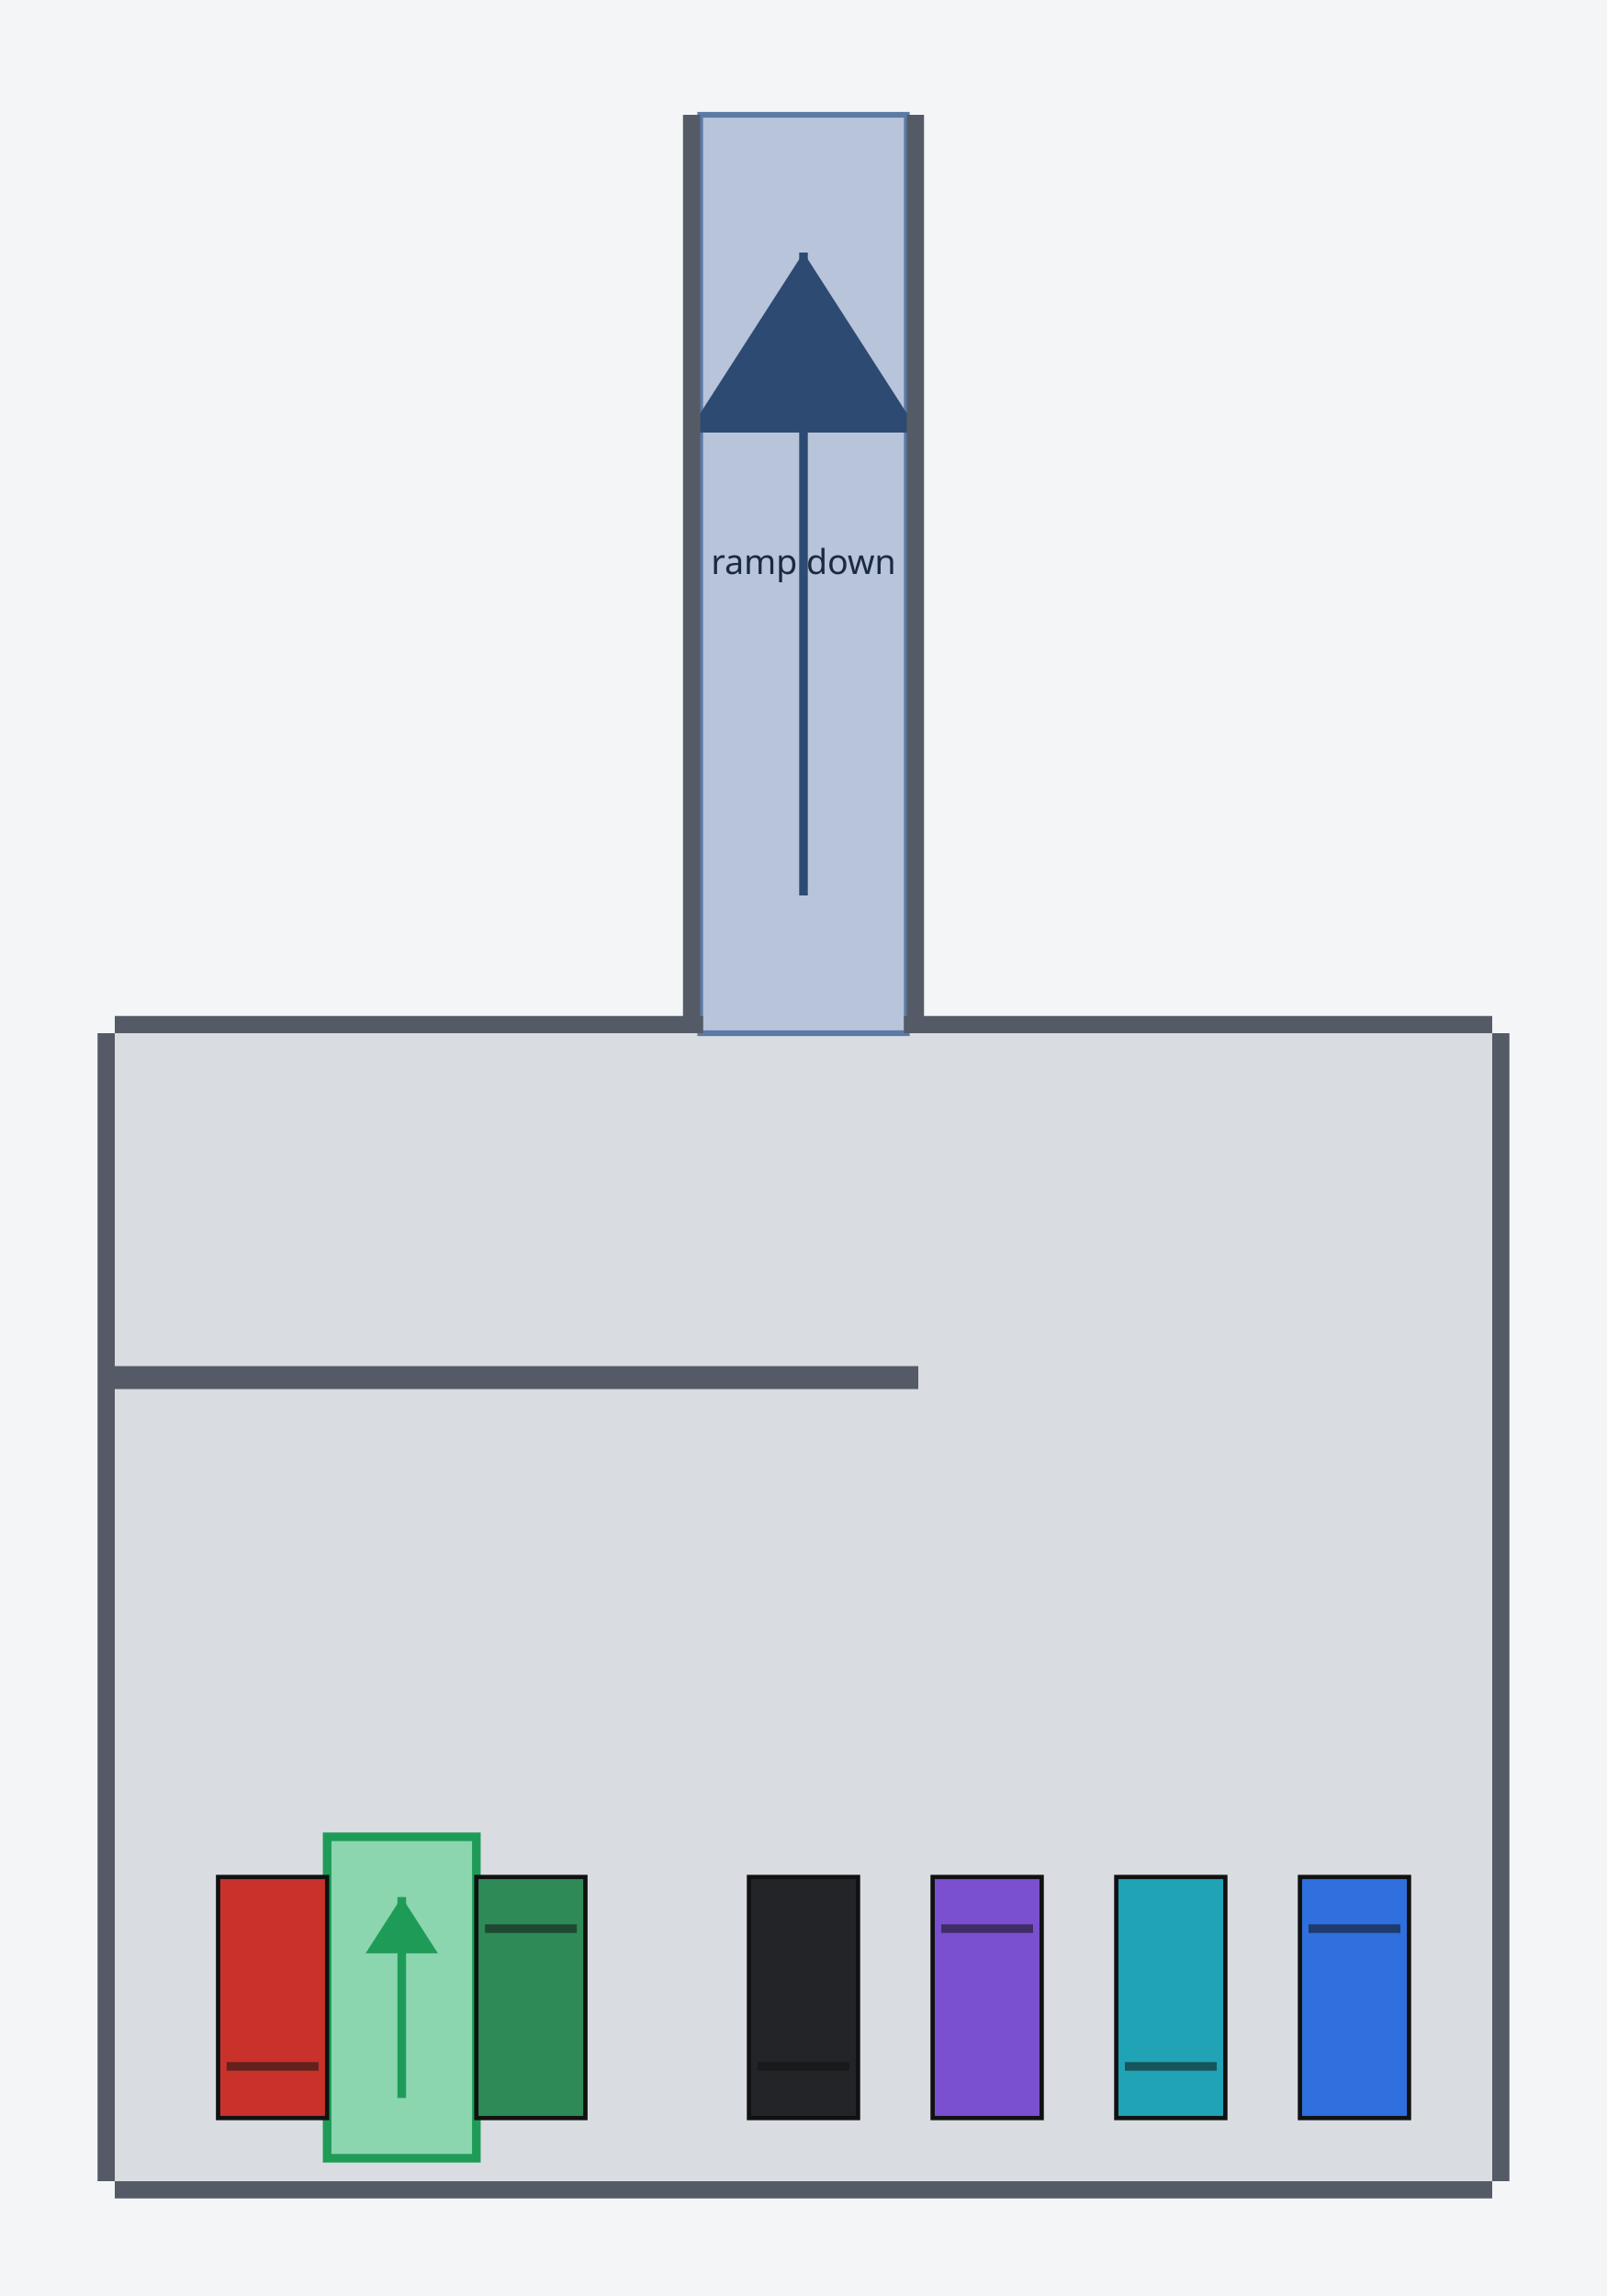
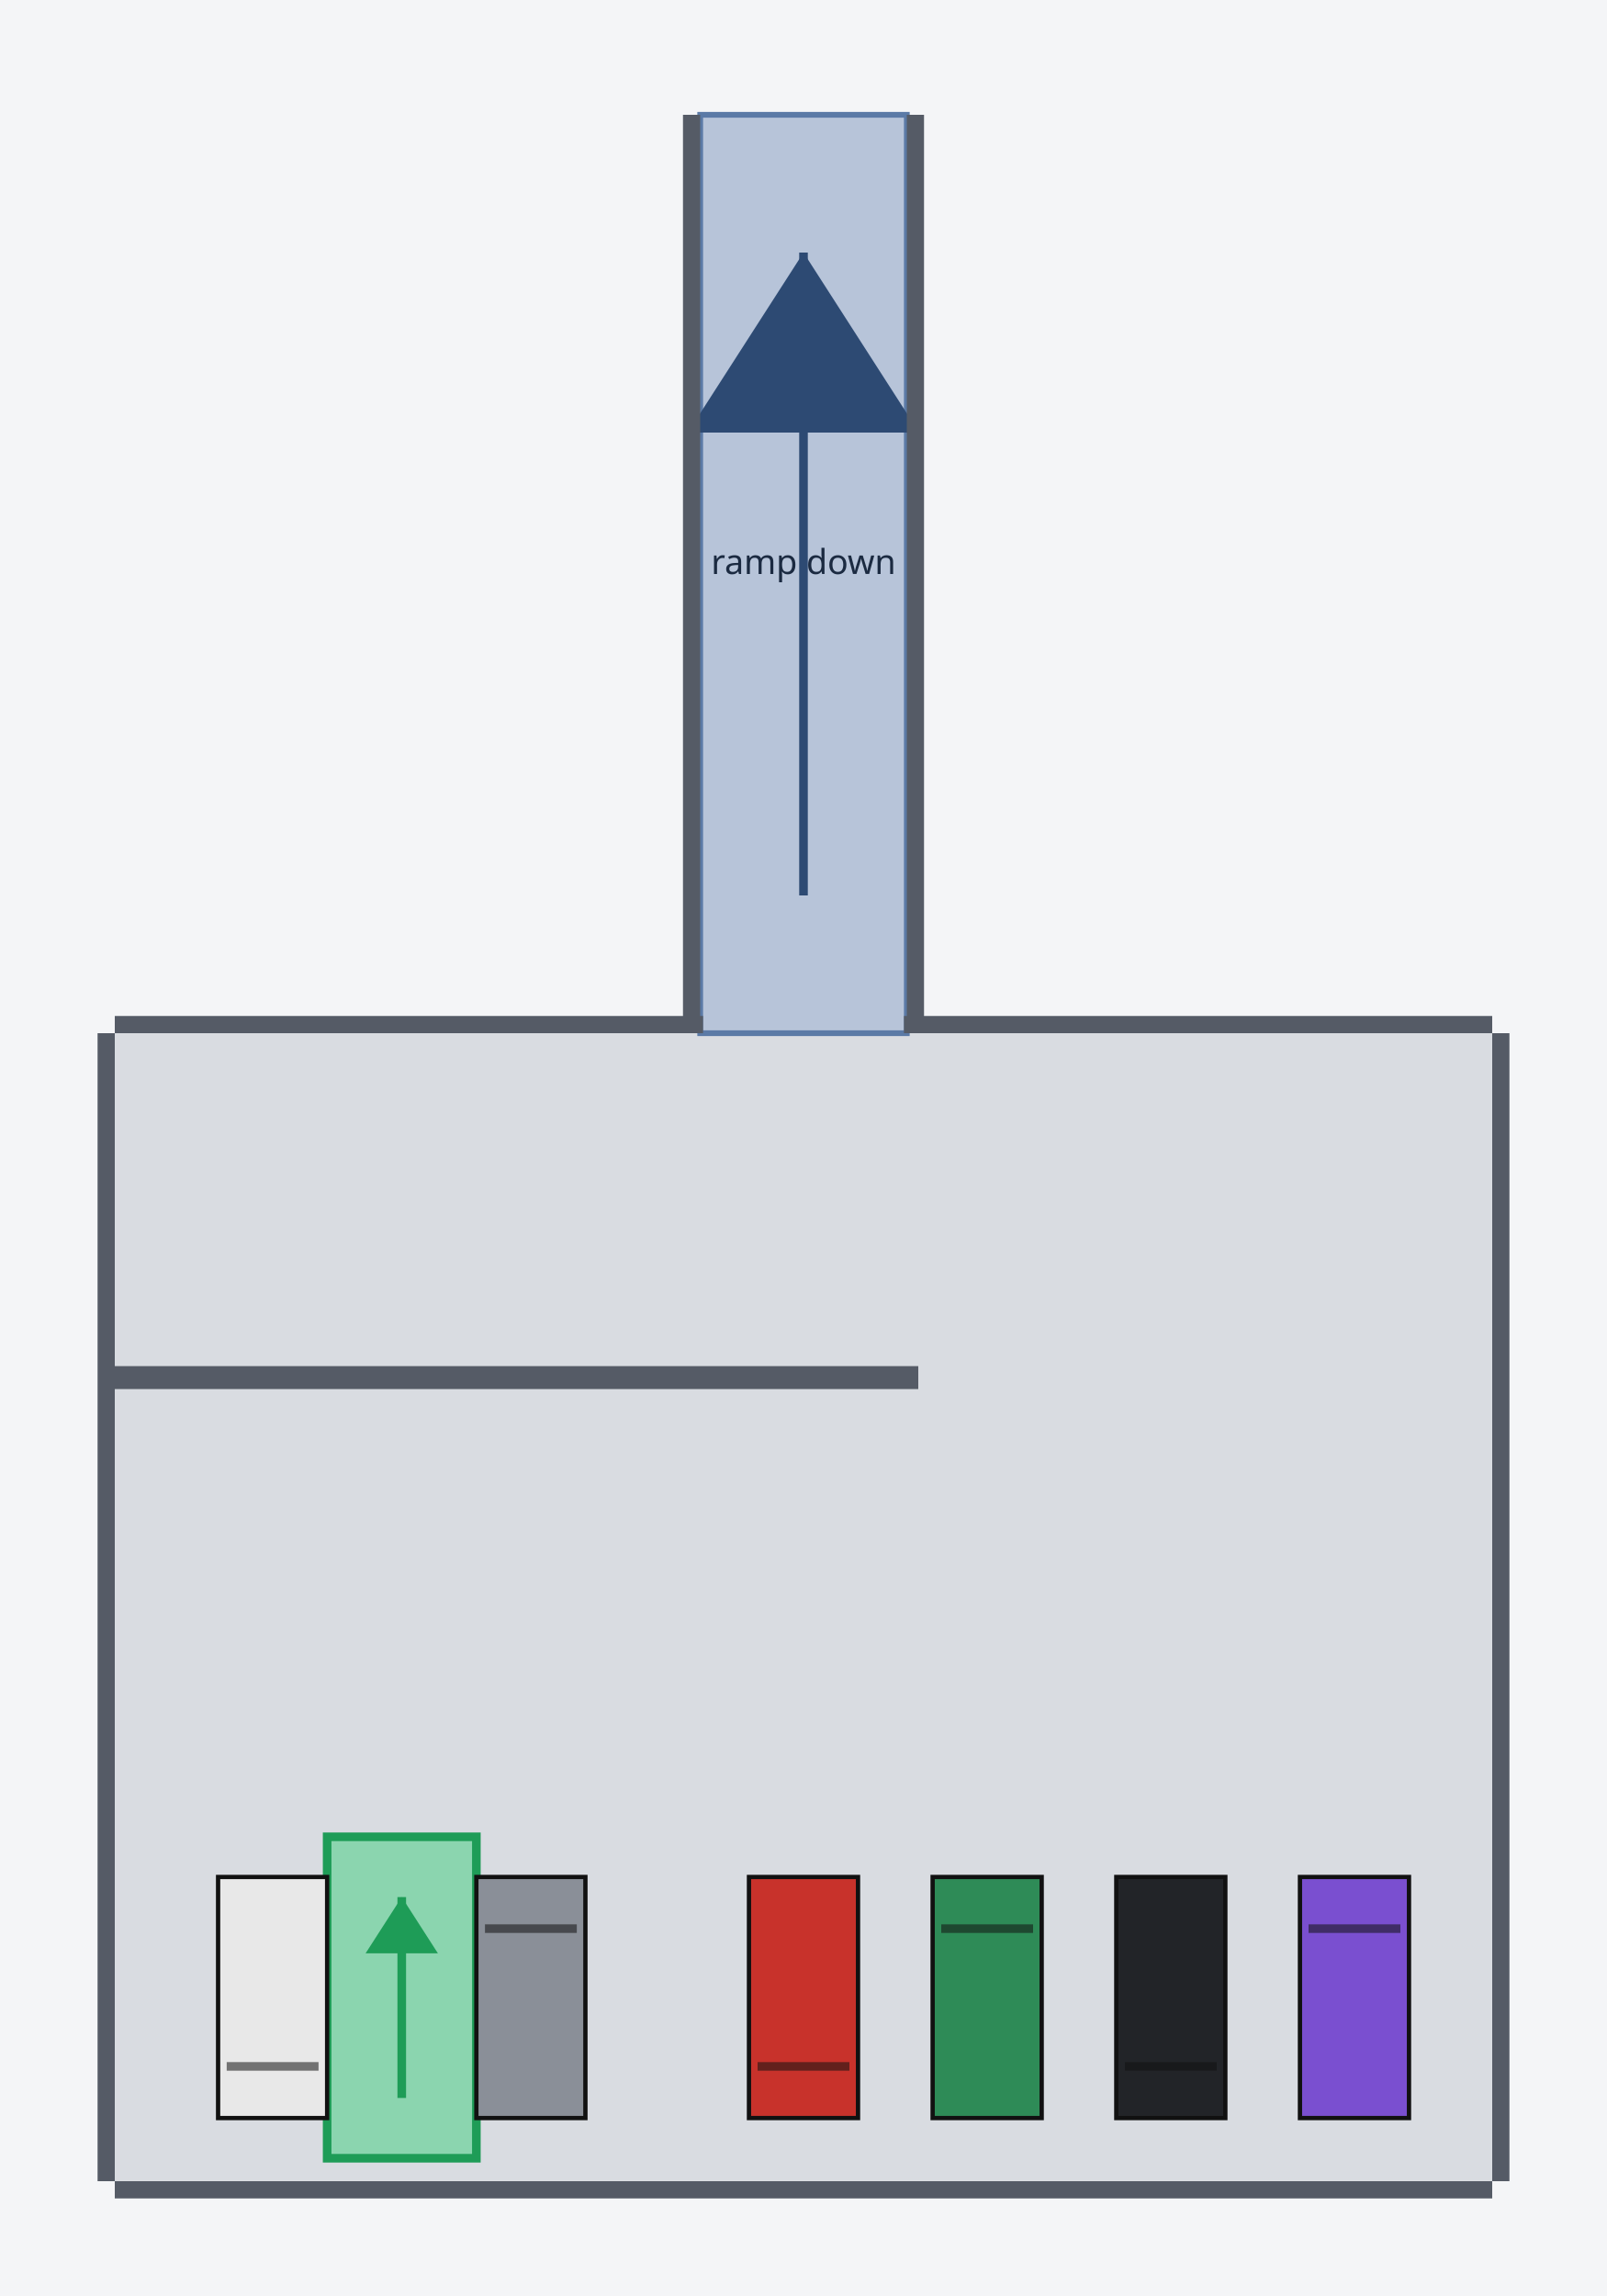
<svg xmlns="http://www.w3.org/2000/svg" viewBox="-280 -140 560 800" width="560" height="800" role="img" aria-label="Hairpin Deck upper floor">
  <style>.bg{fill:#f4f5f7}.floor{fill:#d9dce1}.bay{fill:none;stroke:#fff;stroke-width:2}.target{fill:rgba(46,204,113,.45);stroke:#1e9c57;stroke-width:3}.targetarrow{fill:none;stroke:#1e9c57;stroke-width:3}.targetarrowf{fill:#1e9c57}.car{stroke:#111;stroke-width:1.5}.glass{stroke:#111;stroke-width:3;opacity:.55}.wall{fill:#555b66}.pillar{fill:#2b2f36}.cone{fill:#ff8a1f;stroke:#b3540a;stroke-width:1.5}.start{fill:#ffd23f;stroke:#111;stroke-width:2}.startarrow{fill:none;stroke:#111;stroke-width:3}.startarrowf{fill:#111}.ramp{fill:#b7c4d9;stroke:#5b7aa6;stroke-width:2}.roadarrow{fill:none;stroke:#fff;stroke-width:3}.roadarrowf{fill:#fff}.ramparrow{fill:none;stroke:#2d4a73;stroke-width:3}.ramparrowf{fill:#2d4a73}.label{font:12px sans-serif;fill:#1b2a41}</style>
  <rect class="bg" x="-280" y="-140" width="560" height="800" />
  <polygon class="floor" points="240,620 240,220 -240,220 -240,620" />
  <polygon class="ramp" points="36,220 36,-100 -36,-100 -36,220" />
  <polyline class="ramparrow" points="0,172 0,-52" />
  <polygon class="ramparrowf" points="0,-52 40.32,10.72 -40.32,10.72" />
  <text class="label" x="0" y="60" text-anchor="middle">ramp down</text>
  <polygon class="target" points="-166,500 -166,612 -114,612 -114,500" />
  <polyline class="targetarrow" points="-140,591 -140,521" />
  <polygon class="targetarrowf" points="-140,521 -127.4,540.6 -152.6,540.6" />
  <polygon class="wall" points="40,344 40,336 -240,336 -240,344" />
  <polygon class="wall" points="246,620 246,220 240,220 240,620" />
  <polygon class="wall" points="-240,620 -240,220 -246,220 -246,620" />
  <polygon class="wall" points="240,626 240,620 -240,620 -240,626" />
  <polygon class="wall" points="-35,220 -35,214 -240,214 -240,220" />
  <polygon class="wall" points="240,220 240,214 35,214 35,220" />
  <polygon class="wall" points="-36,220 -36,-100 -42,-100 -42,220" />
  <polygon class="wall" points="42,220 42,-100 36,-100 36,220" />
-   <polygon class="car" fill="#c8322b" points="-166,598 -166,514 -204,514 -204,598" />
+   <polygon class="car" fill="#e8e8e8" points="-166,598 -166,514 -204,514 -204,598" />
  <polyline class="glass" points="-201,580 -169,580" />
-   <polygon class="car" fill="#2e8b57" points="-114,514 -114,598 -76,598 -76,514" />
+   <polygon class="car" fill="#8a8f98" points="-114,514 -114,598 -76,598 -76,514" />
  <polyline class="glass" points="-79,532 -111,532" />
-   <polygon class="car" fill="#222428" points="19,598 19,514 -19,514 -19,598" />
+   <polygon class="car" fill="#c8322b" points="19,598 19,514 -19,514 -19,598" />
  <polyline class="glass" points="-16,580 16,580" />
-   <polygon class="car" fill="#7a4fd0" points="45,514 45,598 83,598 83,514" />
+   <polygon class="car" fill="#2e8b57" points="45,514 45,598 83,598 83,514" />
  <polyline class="glass" points="80,532 48,532" />
-   <polygon class="car" fill="#1fa3b5" points="147,598 147,514 109,514 109,598" />
+   <polygon class="car" fill="#222428" points="147,598 147,514 109,514 109,598" />
  <polyline class="glass" points="112,580 144,580" />
-   <polygon class="car" fill="#2f6fde" points="173,514 173,598 211,598 211,514" />
+   <polygon class="car" fill="#7a4fd0" points="173,514 173,598 211,598 211,514" />
  <polyline class="glass" points="208,532 176,532" />
</svg>
